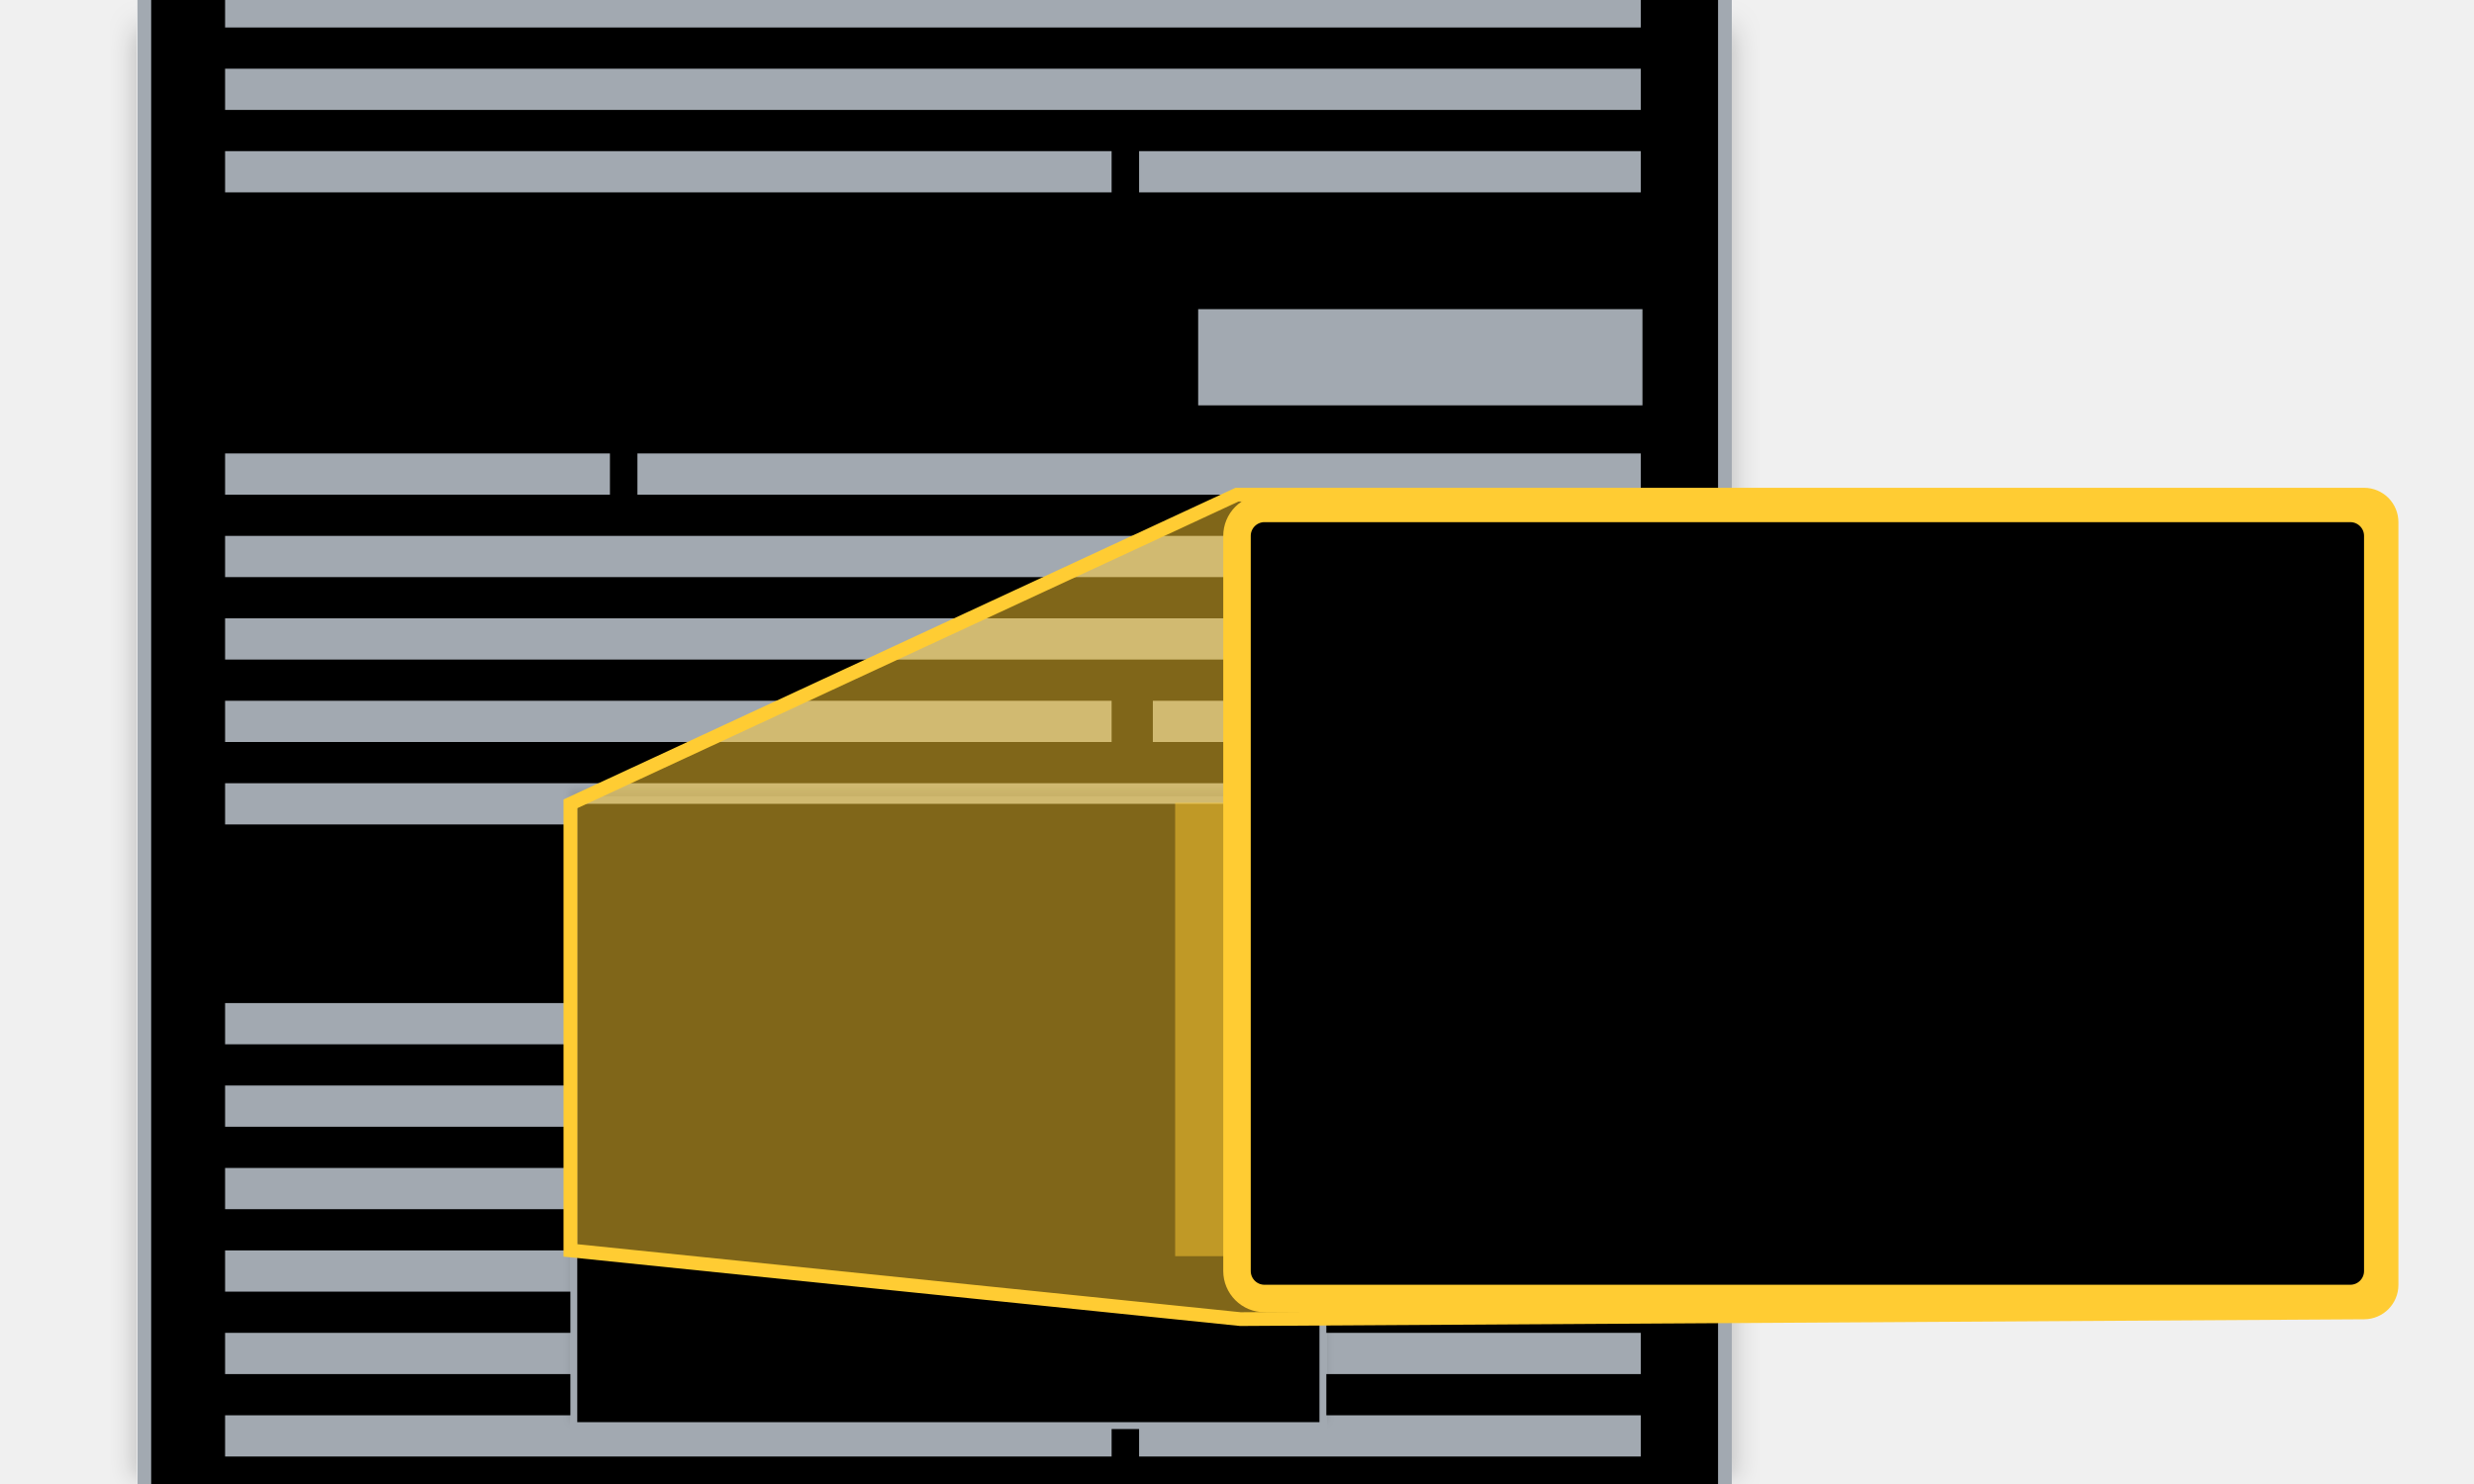
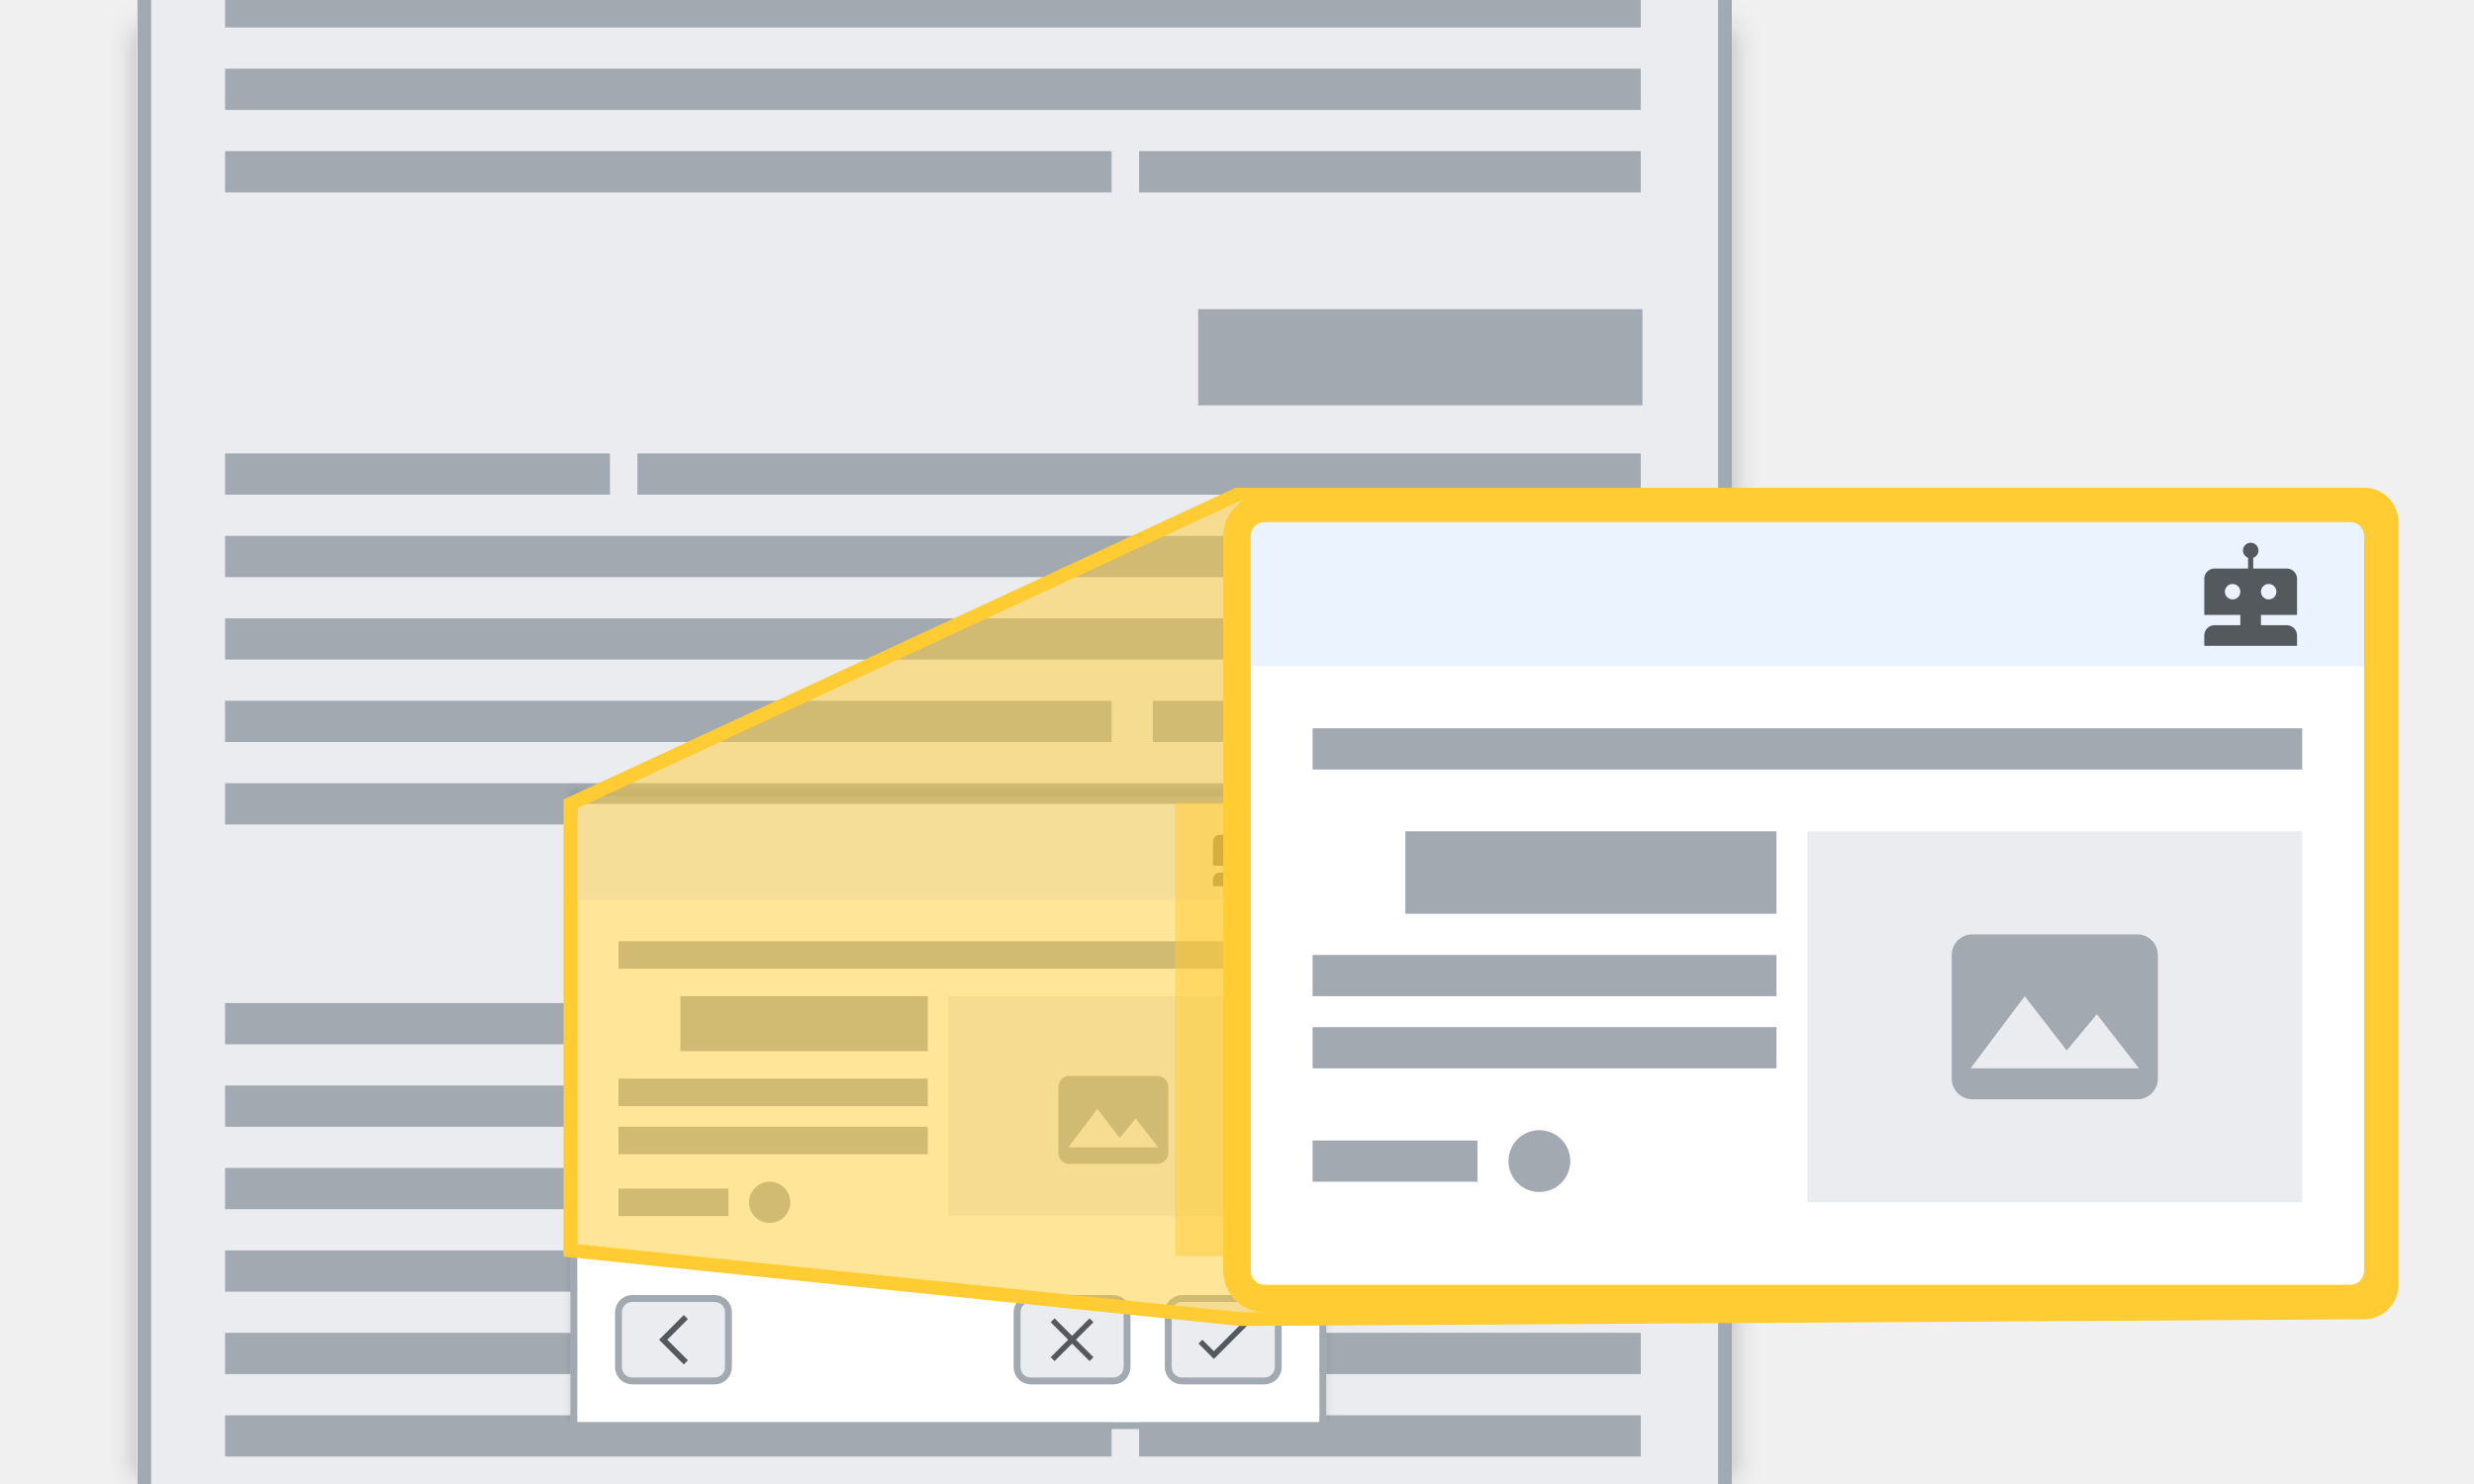
- <svg xmlns="http://www.w3.org/2000/svg" width="360" height="216" viewBox="0 0 360 216">
+ <svg xmlns="http://www.w3.org/2000/svg" width="360" height="216" fill="none" viewBox="0 0 360 216">
  <g clip-path="url(#clip0_547_45930)">
    <mask id="mask0_547_45930" width="360" height="216" x="0" y="0" maskUnits="userSpaceOnUse" style="mask-type:luminance">
      <path fill="#fff" d="M0 0h360v216H0z" />
    </mask>
    <g mask="url(#mask0_547_45930)">
      <mask id="mask1_547_45930" width="360" height="216" x="0" y="0" maskUnits="userSpaceOnUse" style="mask-type:luminance">
        <path fill="#fff" d="M360 0H0v216h360z" />
      </mask>
      <g mask="url(#mask1_547_45930)">
        <path fill="#a2a9b1" d="M268 170H122v6h146z" />
        <g filter="url(#filter0_d_547_45930)">
          <path fill="#eaecf0" d="M246-16H26c-2.209 0-4 2.239-4 5v230c0 2.761 1.791 5 4 5h220c2.209 0 4-2.239 4-5V-11c0-2.761-1.791-5-4-5" />
          <path stroke="#a2a9b1" stroke-linecap="square" stroke-width="2" d="M246-14H26c-2.761 0-5 2.758-5 6.16v226.68c0 3.402 2.239 6.16 5 6.16h220c2.761 0 5-2.758 5-6.16V-7.84c0-3.402-2.239-6.16-5-6.16Z" />
        </g>
        <path fill="#a2a9b1" d="M32.754 114h206v6h-206zm0 32h206v6h-206zm80 12h126v6h-126zm-80 0h77v6h-77zm150 12h56v6h-56zm-32-38h88v8h-88zm17-30h71v6h-71zm-135 0h129v6h-129zm0-80h129v6h-129zm0 184h129v6h-129zm133-184h73v6h-73zm0 184h73v6h-73zm-133-116h206v6h-206zm0-80h206v6h-206zm0 184h206v6h-206zm0-116h206v6h-206zm0-80h206v6h-206zm0 184h206v6h-206zm0-116h56v6h-56zm0 104h56v6h-56zm60-104h146v6h-146zm81.596-21H239v14h-64.65z" />
        <g filter="url(#filter1_d_547_45930)">
          <path fill="#fff" d="M84 117h108v90H84z" />
          <path fill="#fff" d="M84 183h108v24H84z" />
          <path fill="#eaecf0" stroke="#a2a9b1" stroke-linecap="square" d="M172 189h12a2 2 0 0 1 2 2v8a2 2 0 0 1-2 2h-12a2 2 0 0 1-2-2v-8a2 2 0 0 1 2-2Z" />
          <path fill="#54595d" fill-rule="evenodd" d="M176.632 196.668 174.964 195l-.564.564 2.232 2.236 4.8-4.8-.564-.568z" clip-rule="evenodd" />
          <path fill="#eaecf0" stroke="#a2a9b1" stroke-linecap="square" d="M92 189h12a2 2 0 0 1 2 2v8a2 2 0 0 1-2 2H92a2 2 0 0 1-2-2v-8a2 2 0 0 1 2-2Z" />
          <path fill="#54595d" fill-rule="evenodd" d="m99.5 191.4.6.6-3 3 3 3-.6.6-3.6-3.6z" clip-rule="evenodd" />
          <path fill="#eaecf0" stroke="#a2a9b1" stroke-linecap="square" d="M150 189h12a2 2 0 0 1 2 2v8a2 2 0 0 1-2 2h-12a2 2 0 0 1-2-2v-8a2 2 0 0 1 2-2Z" />
          <path fill="#54595d" fill-rule="evenodd" d="m155.435 194.999-2.546-2.545.566-.566 2.546 2.546 2.544-2.545.566.565-2.545 2.545 2.546 2.546-.566.565-2.545-2.545-2.547 2.546-.565-.565z" clip-rule="evenodd" />
          <path fill="#fff" d="M84 117h108v70H84z" />
          <path fill="#a2a9b1" d="M90 157h45v4H90zm0-20h96v4H90zm0 27h45v4H90zm9-19h36v8H99zm10 30c0-.796.316-1.559.879-2.121a2.996 2.996 0 0 1 4.242 0 2.996 2.996 0 0 1 0 4.242 2.996 2.996 0 0 1-4.242 0A3 3 0 0 1 109 175m-19-2h16v4H90z" />
          <path fill="#eaf3ff" d="M192 117H84v14h108z" />
          <path fill="#eaecf0" d="M138 145h48v32h-48z" />
          <path fill="#a2a9b1" fill-rule="evenodd" d="M155.6 156.6h12.8a1.6 1.6 0 0 1 1.6 1.6v9.6a1.6 1.6 0 0 1-1.6 1.6h-12.8a1.6 1.6 0 0 1-1.6-1.6v-9.6a1.6 1.6 0 0 1 1.6-1.6m12.936 10.4-3.272-4.2-2.336 2.808-3.264-4.208-4.2 5.6z" clip-rule="evenodd" />
          <path fill="#54595d" fill-rule="evenodd" d="M181.25 121.5h3.252a.997.997 0 0 1 .998.998V126H182v1h2.502a1 1 0 0 1 .707.293 1 1 0 0 1 .291.707v1h-9v-1c0-.553.447-1 .998-1H180v-1h-3.5v-3.502a1 1 0 0 1 .998-.998h3.252v-1.043a.75.75 0 1 1 .5 0zm-2 3c.199 0 .39-.079.53-.22a.747.747 0 0 0 0-1.06.747.747 0 0 0-1.06 0 .747.747 0 0 0 0 1.06c.14.141.331.22.53.22m3.5 0c.199 0 .39-.079.53-.22a.747.747 0 0 0 0-1.06.747.747 0 0 0-1.06 0 .747.747 0 0 0 0 1.06c.14.141.331.22.53.22" clip-rule="evenodd" />
          <path stroke="#a2a9b1" stroke-linecap="square" d="M83.5 116.5h109v91h-109z" />
        </g>
        <path fill="#fc3" stroke="#fc3" stroke-linecap="square" d="M172 117.341h-.5v65h109v-65z" opacity=".5" />
        <path fill="#fc3" fill-opacity=".5" stroke="#fc3" stroke-width="2" d="m180.5 192 163.524-.976a4 4 0 0 0 3.976-4V76a3.997 3.997 0 0 0-4-4H180l-97 45v65z" />
        <path fill="#fff" d="M184 74h158a4 4 0 0 1 4 4v107a4 4 0 0 1-1.172 2.828A4 4 0 0 1 342 189H184a4 4 0 0 1-2.828-1.172A4 4 0 0 1 180 185V78a3.997 3.997 0 0 1 4-4" />
        <path fill="#a2a9b1" d="M191 139h67.5v6H191zm0-33h144v6H191zm0 43.5h67.5v6H191zm13.5-28.5h54v12h-54zm15 48a4.496 4.496 0 0 1 6.222-4.157A4.5 4.5 0 0 1 228.5 169a4.5 4.5 0 0 1-9 0m-28.5-3h24v6h-24z" />
        <path fill="#eaf3ff" d="M344 76H182v21h162z" />
        <path fill="#eaecf0" d="M263 121h72v54h-72z" />
        <path fill="#a2a9b1" fill-rule="evenodd" d="M287 136h24a3 3 0 0 1 3 3v18c0 .796-.316 1.559-.879 2.121A3 3 0 0 1 311 160h-24a3 3 0 0 1-2.121-.879A3 3 0 0 1 284 157v-18c0-.796.316-1.559.879-2.121A3 3 0 0 1 287 136m24.255 19.5-6.135-7.875-4.38 5.265-6.12-7.89-7.875 10.5z" clip-rule="evenodd" />
        <path fill="#54595d" fill-rule="evenodd" d="M327.875 82.75h4.879c.826 0 1.496.671 1.496 1.497V89.5H329V91h3.754c.826 0 1.496.666 1.496 1.5V94h-13.5v-1.5c0-.828.67-1.5 1.496-1.5H326v-1.5h-5.25v-5.252c0-.827.67-1.498 1.496-1.498h4.879v-1.563a1.124 1.124 0 0 1-.35-1.92 1.126 1.126 0 1 1 1.1 1.92zm-3 4.5A1.123 1.123 0 0 0 326 86.125a1.126 1.126 0 1 0-1.125 1.125m5.25 0a1.123 1.123 0 0 0 1.125-1.125 1.126 1.126 0 1 0-1.125 1.125" clip-rule="evenodd" />
        <path stroke="#fc3" stroke-linecap="square" stroke-width="4" d="M184 74h158a4 4 0 0 1 4 4v107a4 4 0 0 1-1.172 2.828A4 4 0 0 1 342 189H184a4 4 0 0 1-2.828-1.172A4 4 0 0 1 180 185V78a3.997 3.997 0 0 1 4-4Z" />
      </g>
    </g>
  </g>
  <defs>
    <filter id="filter0_d_547_45930" width="240" height="250" x="16" y="-16" color-interpolation-filters="sRGB" filterUnits="userSpaceOnUse">
      <feFlood flood-opacity="0" result="BackgroundImageFix" />
      <feColorMatrix in="SourceAlpha" result="hardAlpha" values="0 0 0 0 0 0 0 0 0 0 0 0 0 0 0 0 0 0 127 0" />
      <feOffset dy="4" />
      <feGaussianBlur stdDeviation="2" />
      <feComposite in2="hardAlpha" operator="out" />
      <feColorMatrix values="0 0 0 0 0 0 0 0 0 0 0 0 0 0 0 0 0 0 0.25 0" />
      <feBlend in2="BackgroundImageFix" result="effect1_dropShadow_547_45930" />
      <feBlend in="SourceGraphic" in2="effect1_dropShadow_547_45930" result="shape" />
    </filter>
    <filter id="filter1_d_547_45930" width="112" height="94" x="82" y="114" color-interpolation-filters="sRGB" filterUnits="userSpaceOnUse">
      <feFlood flood-opacity="0" result="BackgroundImageFix" />
      <feColorMatrix in="SourceAlpha" result="hardAlpha" values="0 0 0 0 0 0 0 0 0 0 0 0 0 0 0 0 0 0 127 0" />
      <feOffset dy="-1" />
      <feGaussianBlur stdDeviation=".5" />
      <feComposite in2="hardAlpha" operator="out" />
      <feColorMatrix values="0 0 0 0 0 0 0 0 0 0 0 0 0 0 0 0 0 0 0.1 0" />
      <feBlend in2="BackgroundImageFix" result="effect1_dropShadow_547_45930" />
      <feBlend in="SourceGraphic" in2="effect1_dropShadow_547_45930" result="shape" />
    </filter>
    <clipPath id="clip0_547_45930">
      <path fill="#fff" d="M0 0h360v216H0z" />
    </clipPath>
  </defs>
</svg>
